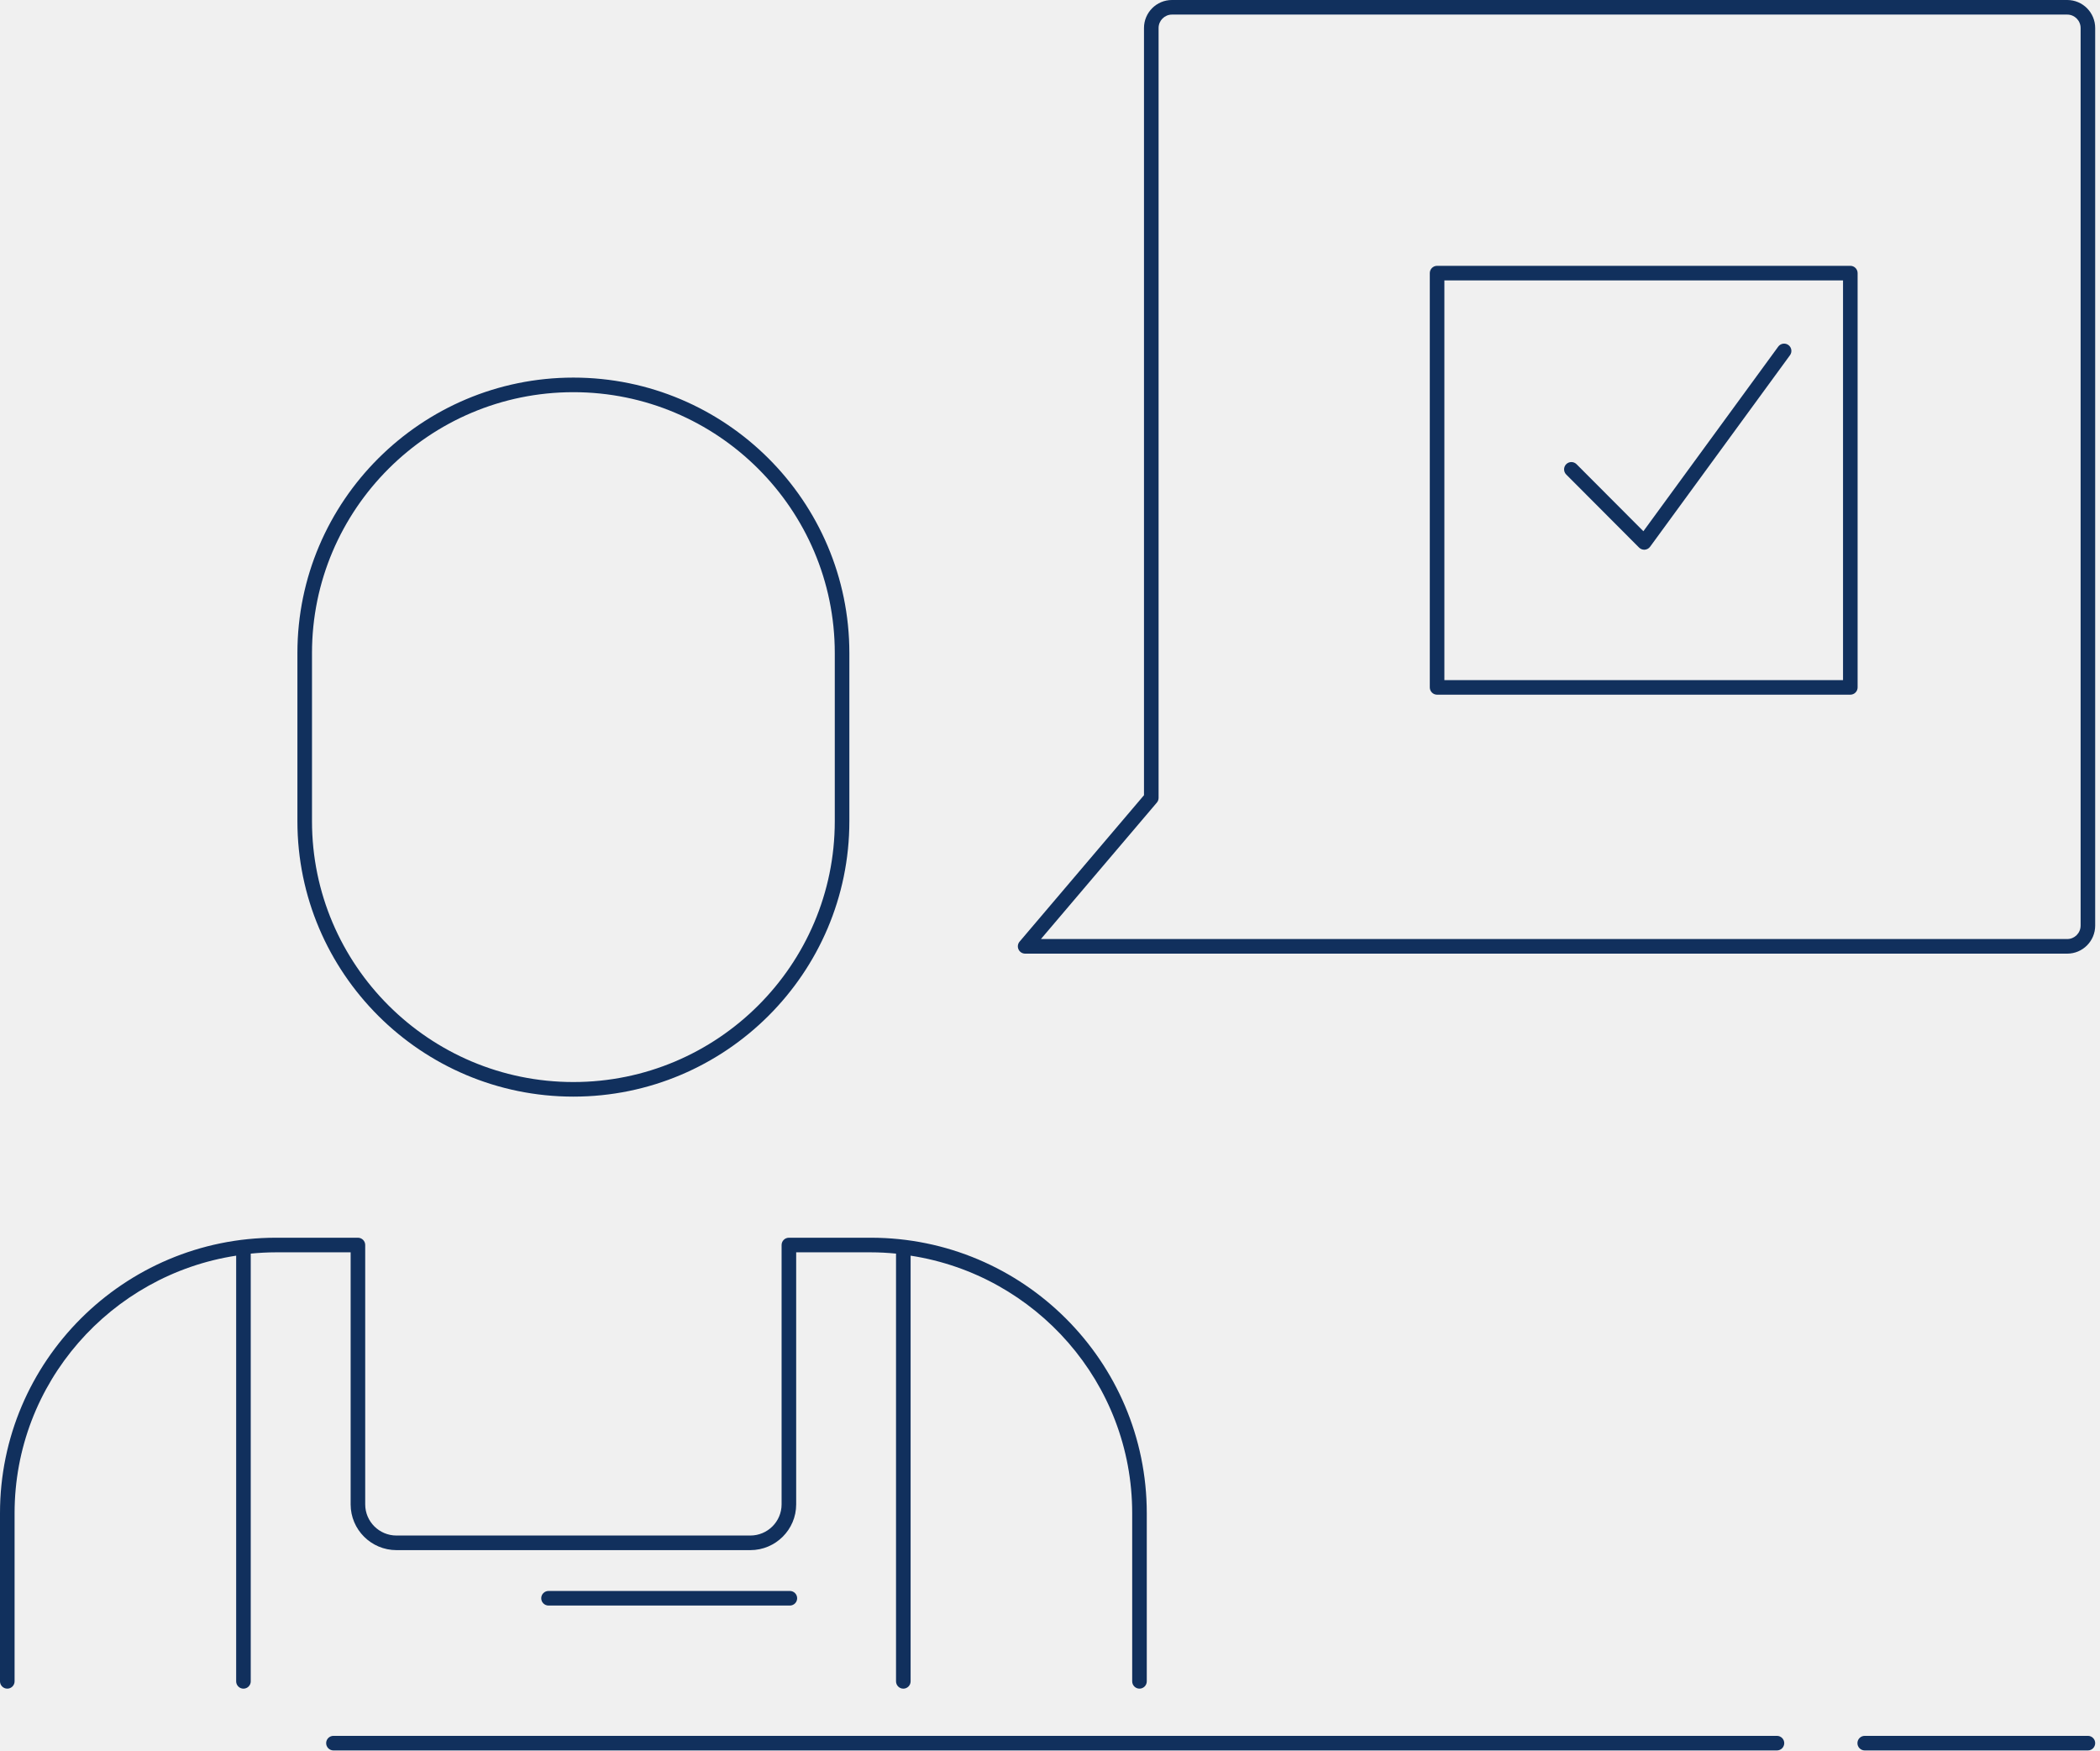
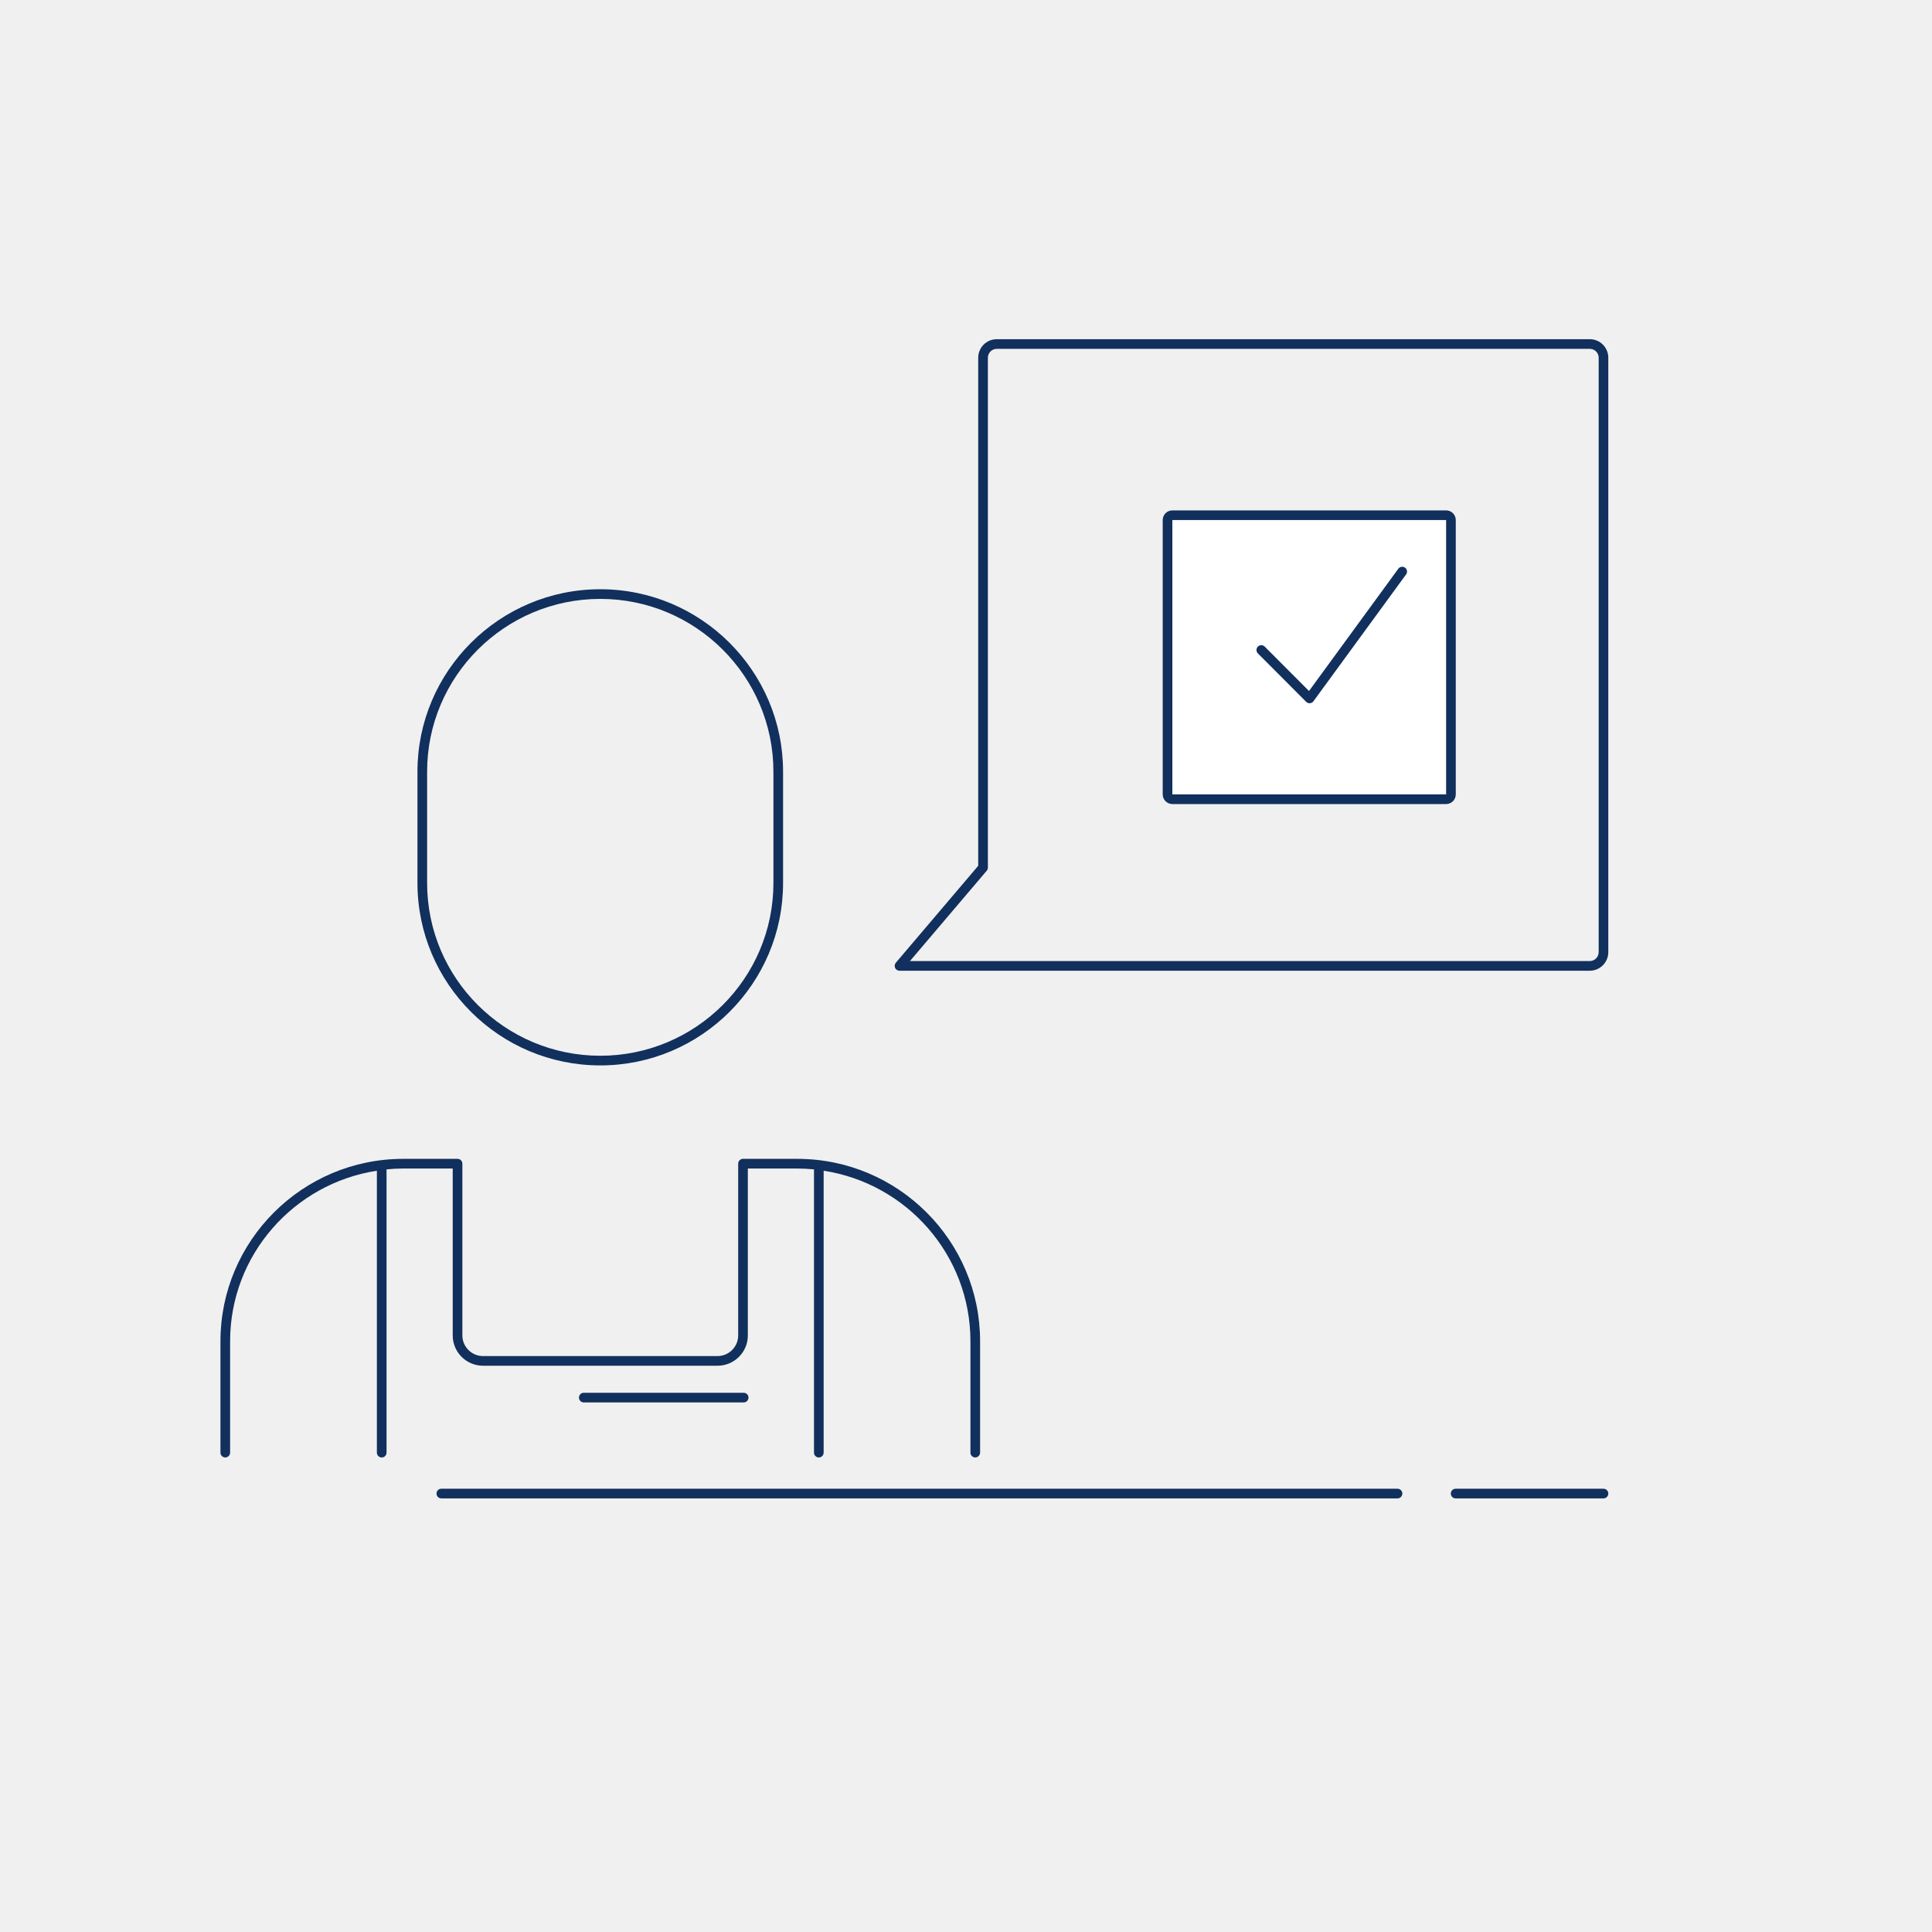
- <svg xmlns="http://www.w3.org/2000/svg" width="144" height="120" viewBox="0 0 144 120" fill="none">
-   <path d="M121.848 119H22.865C22.589 119 22.365 119.224 22.365 119.5C22.365 119.776 22.589 120 22.865 120H121.848C122.124 120 122.348 119.776 122.348 119.5C122.348 119.224 122.124 119 121.848 119Z" fill="#11305D" />
-   <path d="M143.17 119H127.867C127.591 119 127.367 119.224 127.367 119.5C127.367 119.776 127.591 120 127.867 120H143.17C143.446 120 143.67 119.776 143.67 119.5C143.67 119.224 143.447 119 143.17 119Z" fill="#11305D" />
-   <path d="M141.754 0H80.361C79.304 0 78.445 0.861 78.445 1.92V54.515L69.915 64.552C69.789 64.7 69.76 64.909 69.842 65.086C69.924 65.263 70.101 65.376 70.296 65.376H141.754C142.811 65.376 143.67 64.515 143.67 63.456V1.92C143.67 0.861 142.811 0 141.754 0ZM142.67 63.455C142.67 63.962 142.259 64.375 141.754 64.375H71.378L79.327 55.022C79.404 54.932 79.446 54.817 79.446 54.698V1.92C79.446 1.413 79.857 1 80.362 1H141.755C142.26 1 142.671 1.413 142.671 1.92V63.455H142.67Z" fill="#11305D" />
-   <path d="M126.879 18.223H98.543C98.267 18.223 98.043 18.447 98.043 18.723V47.124C98.043 47.4 98.267 47.624 98.543 47.624H126.879C127.155 47.624 127.379 47.4 127.379 47.124V18.723C127.379 18.447 127.156 18.223 126.879 18.223ZM126.379 46.624H99.043V19.223H126.379V46.624Z" fill="#11305D" />
-   <path d="M112.393 37.538C112.487 37.632 112.614 37.685 112.747 37.685C112.76 37.685 112.772 37.685 112.785 37.684C112.931 37.673 113.064 37.599 113.15 37.48L122.742 24.352C122.905 24.129 122.856 23.816 122.634 23.653C122.412 23.491 122.099 23.538 121.936 23.762L112.689 36.418L108.106 31.823C107.909 31.627 107.593 31.628 107.398 31.822C107.203 32.017 107.203 32.334 107.397 32.529L112.393 37.538Z" fill="#11305D" />
-   <path d="M54.162 109.067H37.613C37.337 109.067 37.113 109.291 37.113 109.567C37.113 109.843 37.337 110.067 37.613 110.067H54.162C54.438 110.067 54.662 109.843 54.662 109.567C54.662 109.291 54.438 109.067 54.162 109.067Z" fill="#11305D" />
-   <path d="M39.319 75.178C49.753 75.178 58.242 66.708 58.242 56.297V44.769C58.242 34.357 49.753 25.886 39.319 25.886C28.884 25.886 20.394 34.357 20.394 44.769V56.297C20.394 66.708 28.884 75.178 39.319 75.178ZM21.394 44.769C21.394 34.908 29.435 26.886 39.319 26.886C49.202 26.886 57.242 34.908 57.242 44.769V56.297C57.242 66.157 49.202 74.178 39.319 74.178C29.435 74.178 21.394 66.157 21.394 56.297V44.769Z" fill="#11305D" />
-   <path d="M24.044 85.852V103.133C24.044 104.862 25.453 106.268 27.186 106.268H51.453C53.185 106.268 54.595 104.862 54.595 103.133V85.852H59.713C60.297 85.852 60.873 85.885 61.442 85.94V115.264C61.442 115.54 61.666 115.764 61.942 115.764C62.218 115.764 62.442 115.54 62.442 115.264V86.081C71.031 87.4 77.636 94.802 77.636 103.734V115.263C77.636 115.539 77.86 115.763 78.136 115.763C78.412 115.763 78.636 115.539 78.636 115.263V103.734C78.636 93.322 70.147 84.851 59.713 84.851H54.095C53.819 84.851 53.595 85.075 53.595 85.351V103.132C53.595 104.309 52.634 105.267 51.453 105.267H27.185C26.004 105.267 25.043 104.309 25.043 103.132V85.351C25.043 85.075 24.819 84.851 24.543 84.851H18.923C8.489 84.851 0 93.322 0 103.734V115.263C0 115.539 0.224 115.763 0.5 115.763C0.776 115.763 1 115.539 1 115.263V103.734C1 94.801 7.605 87.399 16.194 86.081V115.264C16.194 115.54 16.418 115.764 16.694 115.764C16.97 115.764 17.194 115.54 17.194 115.264V85.94C17.763 85.885 18.339 85.852 18.923 85.852H24.044Z" fill="#11305D" />
+ <svg xmlns="http://www.w3.org/2000/svg" version="1.1" id="Layer_2" x="0px" y="0px" width="200px" height="200px" viewBox="0 0 200 200" enable-background="new 0 0 200 200" xml:space="preserve">
+   <g>
+     <g>
+       <path d="M144.67,154.113H45.686c-0.276,0-0.5,0.225-0.5,0.5s0.224,0.5,0.5,0.5h98.984c0.275,0,0.5-0.225,0.5-0.5    S144.945,154.113,144.67,154.113z" fill="#11305D" />
+       <path d="M165.992,154.113h-15.303c-0.277,0-0.5,0.225-0.5,0.5s0.223,0.5,0.5,0.5h15.303c0.275,0,0.5-0.225,0.5-0.5    S166.268,154.113,165.992,154.113z" fill="#11305D" />
+       <path d="M164.576,35.113h-61.393c-1.059,0-1.918,0.861-1.918,1.92v52.594l-8.53,10.037c-0.126,0.149-0.154,0.357-0.073,0.534    c0.082,0.177,0.26,0.29,0.454,0.29h71.459c1.057,0,1.916-0.861,1.916-1.92V37.033C166.492,35.974,165.633,35.113,164.576,35.113z     M165.492,98.568c0,0.507-0.412,0.92-0.916,0.92H94.199l7.95-9.354c0.074-0.092,0.117-0.207,0.117-0.324V37.033    c0-0.507,0.412-0.92,0.918-0.92h61.395c0.504,0,0.916,0.413,0.916,0.92v61.535H165.492z" fill="#11305D" />
+       <path d="M149.701,53.335h-28.338c-0.277,0-0.5,0.225-0.5,0.5v28.401c0,0.276,0.223,0.5,0.5,0.5h28.338c0.275,0,0.5-0.224,0.5-0.5    V53.835C150.201,53.558,149.977,53.335,149.701,53.335z" fill="#fff" stroke="#11305D" />
+       <path d="M76.983,144.18H60.434c-0.276,0-0.5,0.223-0.5,0.5c0,0.275,0.224,0.5,0.5,0.5h16.549c0.275,0,0.5-0.225,0.5-0.5    C77.483,144.402,77.26,144.18,76.983,144.18z" fill="#11305D" />
+       <path d="M62.139,110.291c10.435,0,18.924-8.471,18.924-18.881V79.882c0-10.412-8.489-18.884-18.924-18.884    S43.215,69.47,43.215,79.882V91.41C43.215,101.82,51.705,110.291,62.139,110.291z M44.215,79.882    c0-9.861,8.041-17.884,17.926-17.884c9.883,0,17.923,8.022,17.923,17.884V91.41c0,9.86-8.04,17.881-17.923,17.881    c-9.885,0-17.926-8.021-17.926-17.881V79.882z" fill="#11305D" />
+       <path d="M46.865,120.965v17.281c0,1.729,1.409,3.135,3.142,3.135h24.268c1.732,0,3.142-1.406,3.142-3.135v-17.281h5.118    c0.584,0,1.16,0.033,1.729,0.088v29.324c0,0.275,0.225,0.5,0.5,0.5c0.276,0,0.5-0.225,0.5-0.5v-29.184    c8.59,1.318,15.195,8.721,15.195,17.654v11.527c0,0.275,0.222,0.5,0.5,0.5c0.275,0,0.5-0.225,0.5-0.5v-11.527    c0-10.412-8.49-18.883-18.924-18.883h-5.618c-0.275,0-0.5,0.223-0.5,0.5v17.779c0,1.178-0.961,2.137-2.142,2.137H50.006    c-1.181,0-2.142-0.959-2.142-2.137v-17.779c0-0.277-0.224-0.5-0.5-0.5h-5.62c-10.436,0-18.923,8.471-18.923,18.883v11.527    c0,0.275,0.224,0.5,0.5,0.5s0.5-0.225,0.5-0.5v-11.527c0-8.934,6.604-16.336,15.194-17.654v29.184c0,0.275,0.225,0.5,0.5,0.5    c0.277,0,0.5-0.225,0.5-0.5v-29.324c0.57-0.055,1.146-0.088,1.729-0.088H46.865L46.865,120.965z" fill="#11305D" />
+     </g>
+     <path fill="#11305D" d="M135.568,72.798c-0.133,0-0.26-0.052-0.354-0.146l-4.998-5.01c-0.195-0.195-0.195-0.512,0-0.707   c0.195-0.194,0.512-0.195,0.707,0.001l4.586,4.596l9.244-12.657c0.164-0.223,0.477-0.27,0.699-0.109   c0.223,0.164,0.27,0.477,0.105,0.699l-9.59,13.129c-0.086,0.119-0.219,0.192-0.365,0.205   C135.594,72.798,135.58,72.798,135.568,72.798z" />
+   </g>
</svg>
